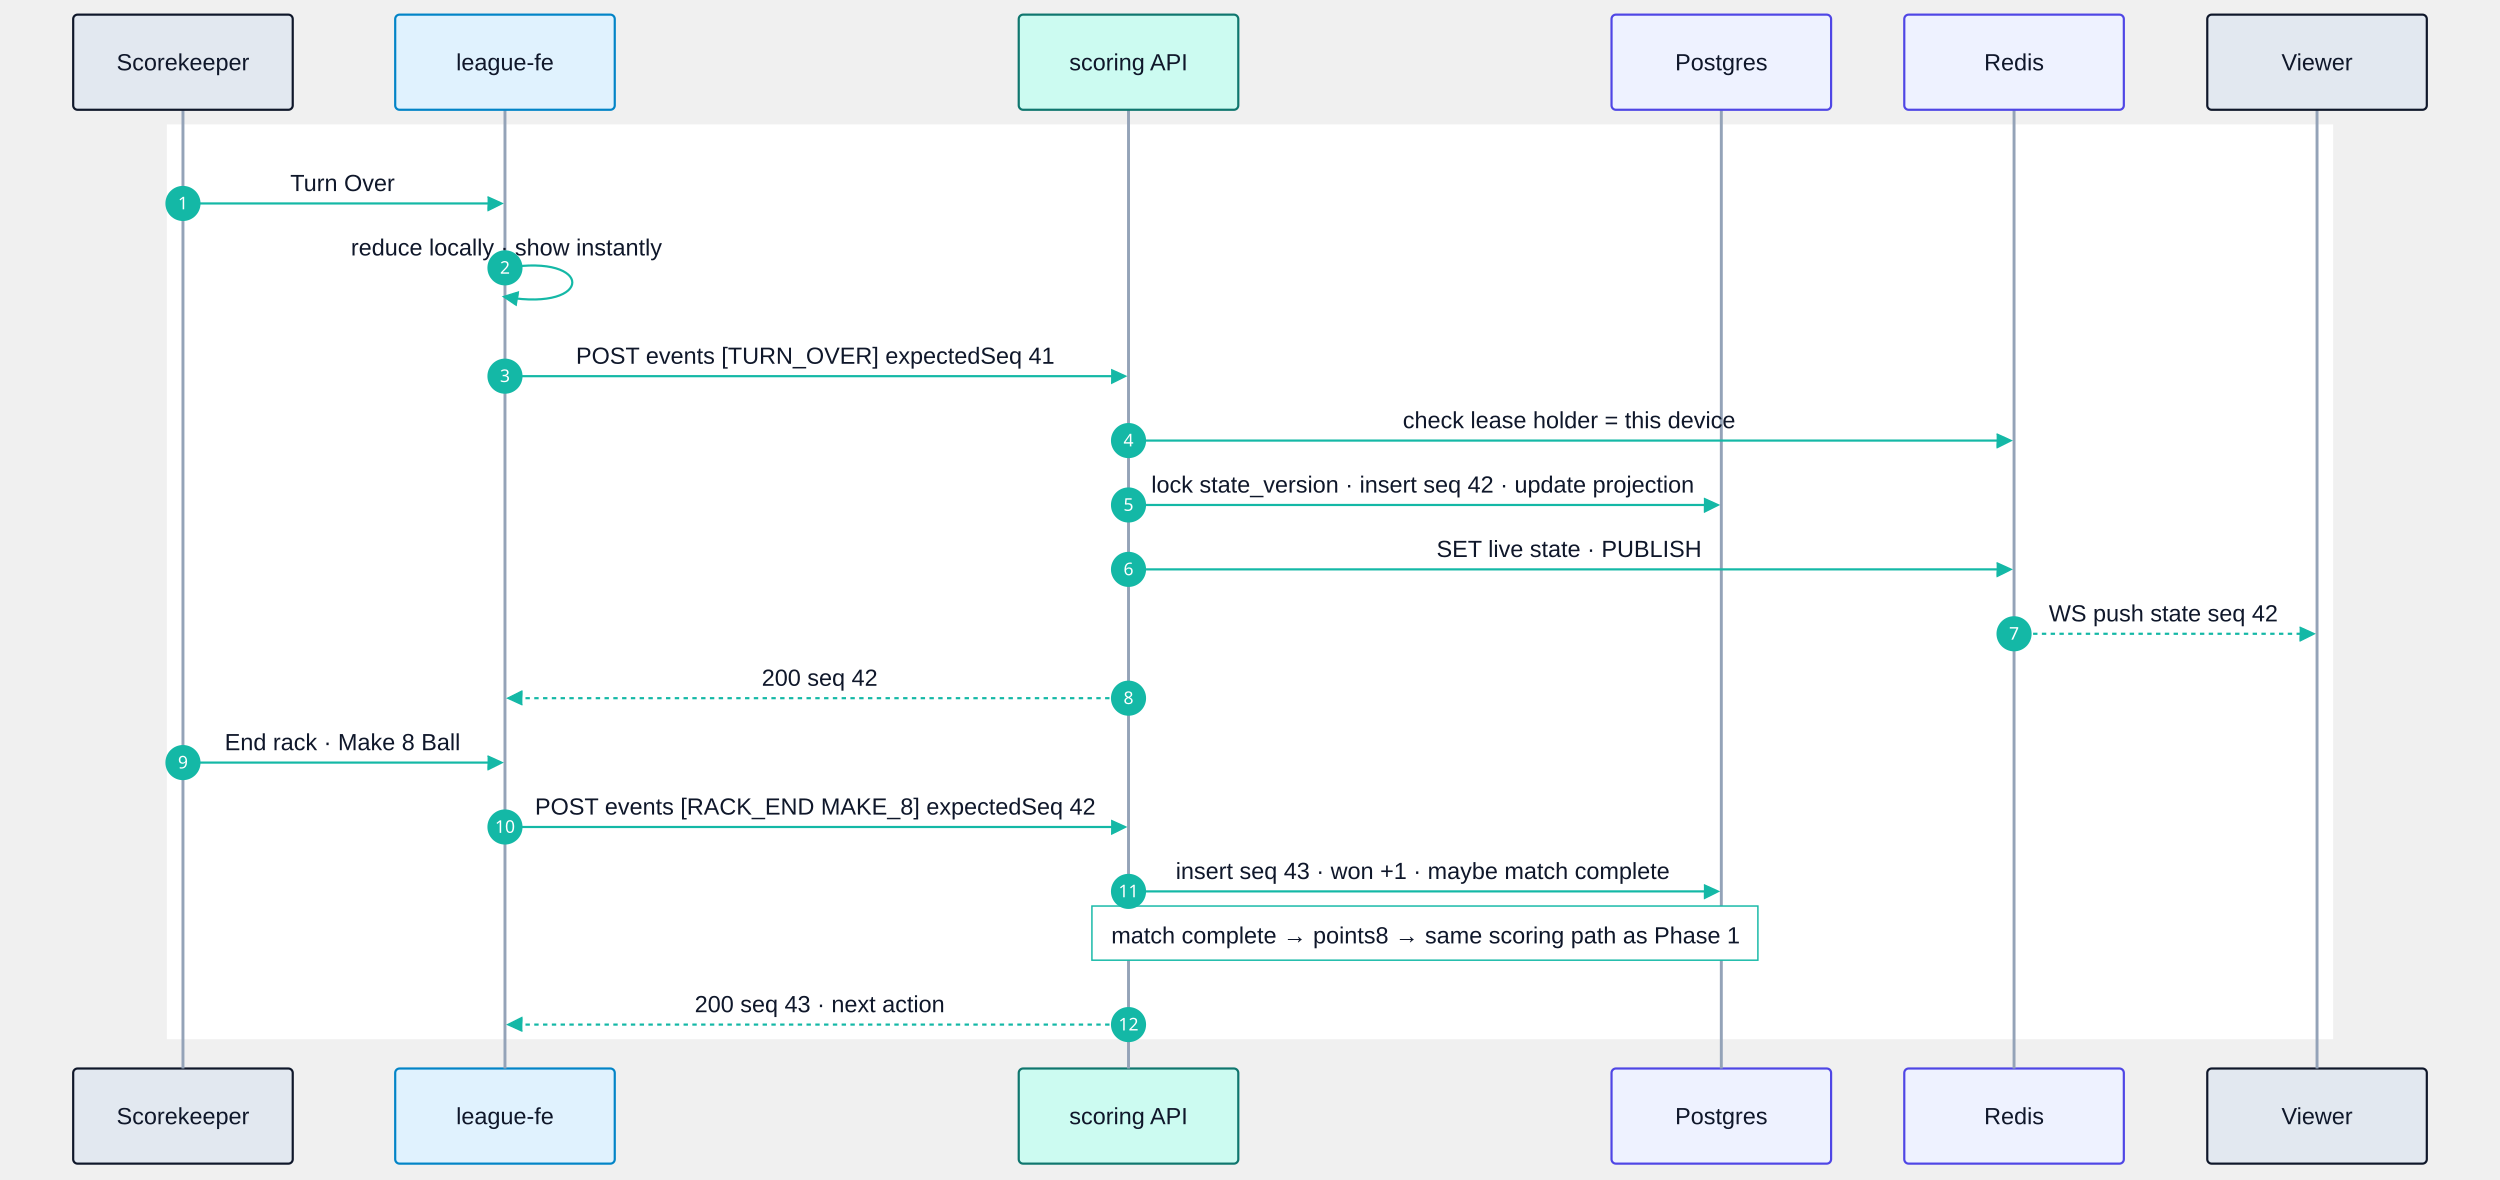
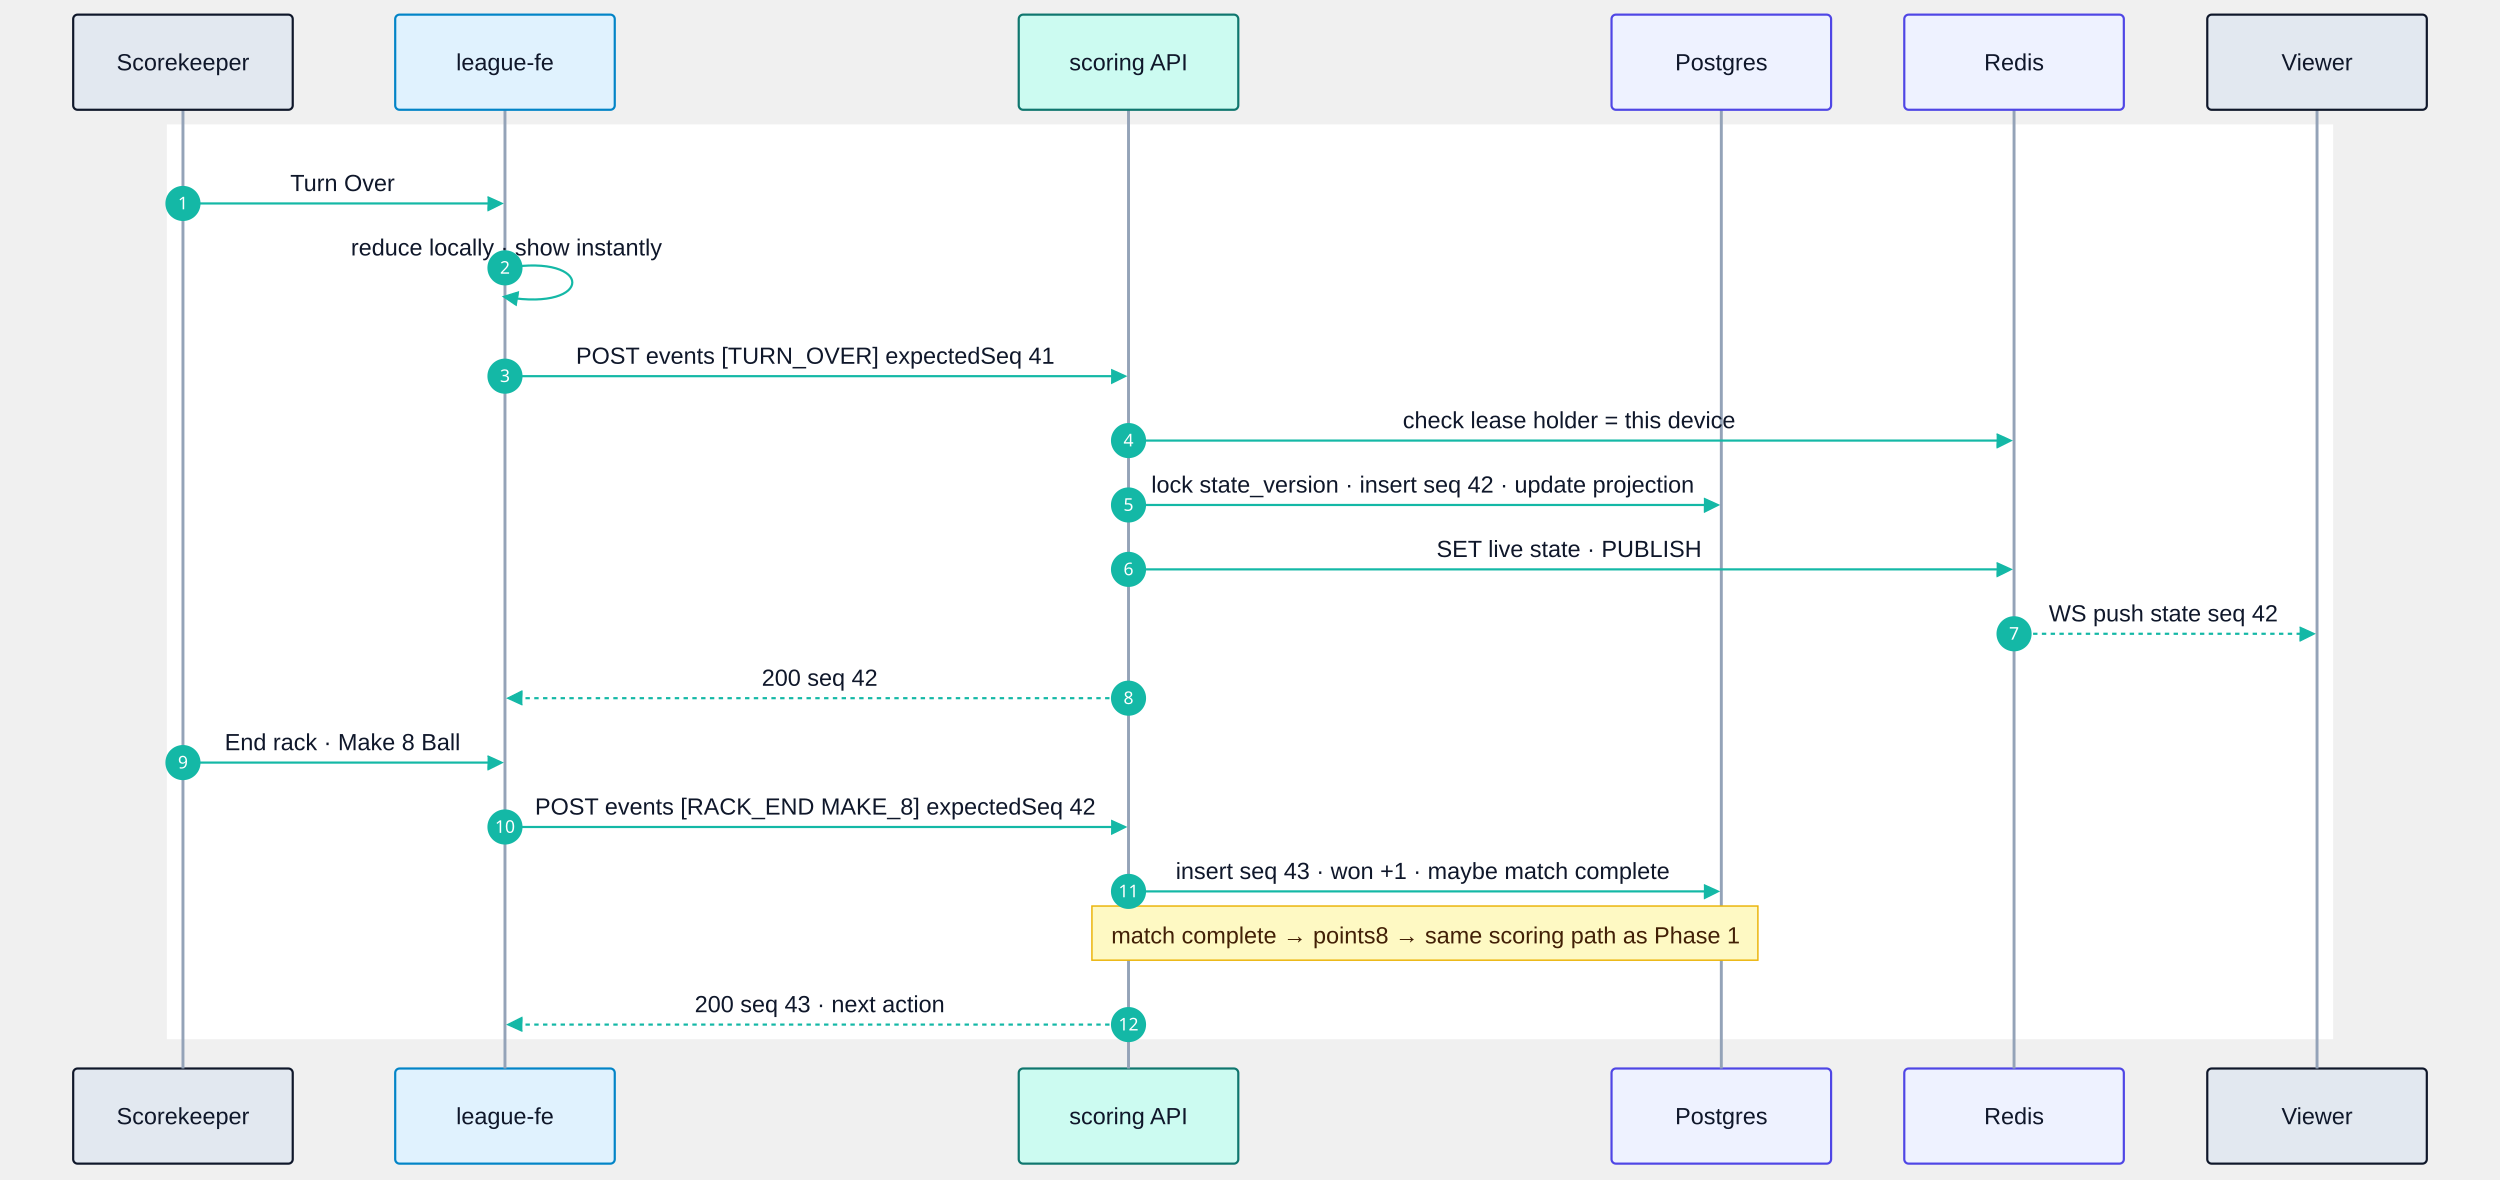
- <svg xmlns="http://www.w3.org/2000/svg" id="d-7c9c3a31" width="100%" style="max-width: 1708px; background-color: rgb(248, 250, 252);" viewBox="-50 -10 1708 806" role="graphics-document document" aria-roledescription="sequence">
-   <style>#d-7c9c3a31 rect.actor[name='S']{fill:#E2E8F0 !important;stroke:#0F172A !important;stroke-width:1.5px} #d-7c9c3a31 rect.actor[name='FE']{fill:#E0F2FE !important;stroke:#0284C7 !important;stroke-width:1.5px} #d-7c9c3a31 rect.actor[name='API']{fill:#CCFBF1 !important;stroke:#0F766E !important;stroke-width:1.5px} #d-7c9c3a31 rect.actor[name='DB']{fill:#EEF2FF !important;stroke:#4F46E5 !important;stroke-width:1.5px} #d-7c9c3a31 rect.actor[name='R']{fill:#EEF2FF !important;stroke:#4F46E5 !important;stroke-width:1.5px} #d-7c9c3a31 rect.actor[name='V']{fill:#E2E8F0 !important;stroke:#0F172A !important;stroke-width:1.5px}</style>
+ <svg xmlns="http://www.w3.org/2000/svg" id="d-452b605e" width="100%" style="max-width: 1708px; background-color: rgb(248, 250, 252);" viewBox="-50 -10 1708 806" role="graphics-document document" aria-roledescription="sequence">
+   <style>#d-452b605e rect.actor[name='S']{fill:#E2E8F0 !important;stroke:#0F172A !important;stroke-width:1.5px} #d-452b605e rect.actor[name='FE']{fill:#E0F2FE !important;stroke:#0284C7 !important;stroke-width:1.5px} #d-452b605e rect.actor[name='API']{fill:#CCFBF1 !important;stroke:#0F766E !important;stroke-width:1.5px} #d-452b605e rect.actor[name='DB']{fill:#EEF2FF !important;stroke:#4F46E5 !important;stroke-width:1.5px} #d-452b605e rect.actor[name='R']{fill:#EEF2FF !important;stroke:#4F46E5 !important;stroke-width:1.5px} #d-452b605e rect.actor[name='V']{fill:#E2E8F0 !important;stroke:#0F172A !important;stroke-width:1.5px}</style>
  <rect x="64" y="75" fill="rgb(255,255,255)" width="1480" height="625" class="rect" />
  <g>
    <rect x="1458" y="720" fill="#eaeaea" stroke="#666" width="150" height="65" name="V" rx="3" ry="3" class="actor actor-bottom" />
    <text x="1533" y="752.5" dominant-baseline="central" alignment-baseline="central" class="actor actor-box" style="text-anchor: middle; font-size: 16px; font-weight: 400;">
      <tspan x="1533" dy="0">Viewer</tspan>
    </text>
  </g>
  <g>
    <rect x="1251" y="720" fill="#eaeaea" stroke="#666" width="150" height="65" name="R" rx="3" ry="3" class="actor actor-bottom" />
    <text x="1326" y="752.5" dominant-baseline="central" alignment-baseline="central" class="actor actor-box" style="text-anchor: middle; font-size: 16px; font-weight: 400;">
      <tspan x="1326" dy="0">Redis</tspan>
    </text>
  </g>
  <g>
    <rect x="1051" y="720" fill="#eaeaea" stroke="#666" width="150" height="65" name="DB" rx="3" ry="3" class="actor actor-bottom" />
    <text x="1126" y="752.5" dominant-baseline="central" alignment-baseline="central" class="actor actor-box" style="text-anchor: middle; font-size: 16px; font-weight: 400;">
      <tspan x="1126" dy="0">Postgres</tspan>
    </text>
  </g>
  <g>
    <rect x="646" y="720" fill="#eaeaea" stroke="#666" width="150" height="65" name="API" rx="3" ry="3" class="actor actor-bottom" />
    <text x="721" y="752.5" dominant-baseline="central" alignment-baseline="central" class="actor actor-box" style="text-anchor: middle; font-size: 16px; font-weight: 400;">
      <tspan x="721" dy="0">scoring API</tspan>
    </text>
  </g>
  <g>
    <rect x="220" y="720" fill="#eaeaea" stroke="#666" width="150" height="65" name="FE" rx="3" ry="3" class="actor actor-bottom" />
    <text x="295" y="752.5" dominant-baseline="central" alignment-baseline="central" class="actor actor-box" style="text-anchor: middle; font-size: 16px; font-weight: 400;">
      <tspan x="295" dy="0">league-fe</tspan>
    </text>
  </g>
  <g>
    <rect x="0" y="720" fill="#eaeaea" stroke="#666" width="150" height="65" name="S" rx="3" ry="3" class="actor actor-bottom" />
    <text x="75" y="752.5" dominant-baseline="central" alignment-baseline="central" class="actor actor-box" style="text-anchor: middle; font-size: 16px; font-weight: 400;">
      <tspan x="75" dy="0">Scorekeeper</tspan>
    </text>
  </g>
  <g>
    <line id="actor5" x1="1533" y1="65" x2="1533" y2="720" class="actor-line 200" stroke-width="0.5px" stroke="#999" name="V" data-et="life-line" data-id="V" />
    <g id="root-5" data-et="participant" data-type="participant" data-id="V">
      <rect x="1458" y="0" fill="#eaeaea" stroke="#666" width="150" height="65" name="V" rx="3" ry="3" class="actor actor-top" />
      <text x="1533" y="32.5" dominant-baseline="central" alignment-baseline="central" class="actor actor-box" style="text-anchor: middle; font-size: 16px; font-weight: 400;">
        <tspan x="1533" dy="0">Viewer</tspan>
      </text>
    </g>
  </g>
  <g>
    <line id="actor4" x1="1326" y1="65" x2="1326" y2="720" class="actor-line 200" stroke-width="0.5px" stroke="#999" name="R" data-et="life-line" data-id="R" />
    <g id="root-4" data-et="participant" data-type="participant" data-id="R">
      <rect x="1251" y="0" fill="#eaeaea" stroke="#666" width="150" height="65" name="R" rx="3" ry="3" class="actor actor-top" />
      <text x="1326" y="32.5" dominant-baseline="central" alignment-baseline="central" class="actor actor-box" style="text-anchor: middle; font-size: 16px; font-weight: 400;">
        <tspan x="1326" dy="0">Redis</tspan>
      </text>
    </g>
  </g>
  <g>
    <line id="actor3" x1="1126" y1="65" x2="1126" y2="720" class="actor-line 200" stroke-width="0.5px" stroke="#999" name="DB" data-et="life-line" data-id="DB" />
    <g id="root-3" data-et="participant" data-type="participant" data-id="DB">
      <rect x="1051" y="0" fill="#eaeaea" stroke="#666" width="150" height="65" name="DB" rx="3" ry="3" class="actor actor-top" />
      <text x="1126" y="32.5" dominant-baseline="central" alignment-baseline="central" class="actor actor-box" style="text-anchor: middle; font-size: 16px; font-weight: 400;">
        <tspan x="1126" dy="0">Postgres</tspan>
      </text>
    </g>
  </g>
  <g>
    <line id="actor2" x1="721" y1="65" x2="721" y2="720" class="actor-line 200" stroke-width="0.5px" stroke="#999" name="API" data-et="life-line" data-id="API" />
    <g id="root-2" data-et="participant" data-type="participant" data-id="API">
      <rect x="646" y="0" fill="#eaeaea" stroke="#666" width="150" height="65" name="API" rx="3" ry="3" class="actor actor-top" />
      <text x="721" y="32.5" dominant-baseline="central" alignment-baseline="central" class="actor actor-box" style="text-anchor: middle; font-size: 16px; font-weight: 400;">
        <tspan x="721" dy="0">scoring API</tspan>
      </text>
    </g>
  </g>
  <g>
    <line id="actor1" x1="295" y1="65" x2="295" y2="720" class="actor-line 200" stroke-width="0.5px" stroke="#999" name="FE" data-et="life-line" data-id="FE" />
    <g id="root-1" data-et="participant" data-type="participant" data-id="FE">
      <rect x="220" y="0" fill="#eaeaea" stroke="#666" width="150" height="65" name="FE" rx="3" ry="3" class="actor actor-top" />
      <text x="295" y="32.5" dominant-baseline="central" alignment-baseline="central" class="actor actor-box" style="text-anchor: middle; font-size: 16px; font-weight: 400;">
        <tspan x="295" dy="0">league-fe</tspan>
      </text>
    </g>
  </g>
  <g>
    <line id="actor0" x1="75" y1="65" x2="75" y2="720" class="actor-line 200" stroke-width="0.5px" stroke="#999" name="S" data-et="life-line" data-id="S" />
    <g id="root-0" data-et="participant" data-type="participant" data-id="S">
      <rect x="0" y="0" fill="#eaeaea" stroke="#666" width="150" height="65" name="S" rx="3" ry="3" class="actor actor-top" />
      <text x="75" y="32.5" dominant-baseline="central" alignment-baseline="central" class="actor actor-box" style="text-anchor: middle; font-size: 16px; font-weight: 400;">
        <tspan x="75" dy="0">Scorekeeper</tspan>
      </text>
    </g>
  </g>
-   <style>#d-7c9c3a31{font-family:Arial;font-size:14px;fill:#0F172A;}@keyframes edge-animation-frame{from{stroke-dashoffset:0;}}@keyframes dash{to{stroke-dashoffset:0;}}#d-7c9c3a31 .edge-animation-slow{stroke-dasharray:9,5!important;stroke-dashoffset:900;animation:dash 50s linear infinite;stroke-linecap:round;}#d-7c9c3a31 .edge-animation-fast{stroke-dasharray:9,5!important;stroke-dashoffset:900;animation:dash 20s linear infinite;stroke-linecap:round;}#d-7c9c3a31 .error-icon{fill:#F1F5F9;}#d-7c9c3a31 .error-text{fill:#0e0a06;stroke:#0e0a06;}#d-7c9c3a31 .edge-thickness-normal{stroke-width:1px;}#d-7c9c3a31 .edge-thickness-thick{stroke-width:3.5px;}#d-7c9c3a31 .edge-pattern-solid{stroke-dasharray:0;}#d-7c9c3a31 .edge-thickness-invisible{stroke-width:0;fill:none;}#d-7c9c3a31 .edge-pattern-dashed{stroke-dasharray:3;}#d-7c9c3a31 .edge-pattern-dotted{stroke-dasharray:2;}#d-7c9c3a31 .marker{fill:#14B8A6;stroke:#14B8A6;}#d-7c9c3a31 .marker.cross{stroke:#14B8A6;}#d-7c9c3a31 svg{font-family:Arial;font-size:14px;}#d-7c9c3a31 p{margin:0;}#d-7c9c3a31 .actor{stroke:#475569;fill:#F1F5F9;stroke-width:1;}#d-7c9c3a31 rect.actor.outer-path[data-look="neo"]{filter:drop-shadow( 1px 2px 2px rgba(185,185,185,1));}#d-7c9c3a31 rect.note[data-look="neo"]{stroke:#14B8A6;fill:#FFFFFF;filter:drop-shadow( 1px 2px 2px rgba(185,185,185,1));}#d-7c9c3a31 text.actor&gt;tspan{fill:#0F172A;stroke:none;}#d-7c9c3a31 .actor-line{stroke:#94A3B8;}#d-7c9c3a31 .innerArc{stroke-width:1.5;stroke-dasharray:none;}#d-7c9c3a31 .messageLine0{stroke-width:1.5;stroke-dasharray:none;stroke:#14B8A6;}#d-7c9c3a31 .messageLine1{stroke-width:1.5;stroke-dasharray:2,2;stroke:#14B8A6;}#d-7c9c3a31 [id$="-arrowhead"] path{fill:#14B8A6;stroke:#14B8A6;}#d-7c9c3a31 .sequenceNumber{fill:#FFFFFF;}#d-7c9c3a31 [id$="-sequencenumber"]{fill:#14B8A6;}#d-7c9c3a31 [id$="-crosshead"] path{fill:#14B8A6;stroke:#14B8A6;}#d-7c9c3a31 .messageText{fill:#0F172A;stroke:none;}#d-7c9c3a31 .labelBox{stroke:#0F766E;fill:#0F766E;filter:none;}#d-7c9c3a31 .labelText,#d-7c9c3a31 .labelText&gt;tspan{fill:#FFFFFF;stroke:none;}#d-7c9c3a31 .loopText,#d-7c9c3a31 .loopText&gt;tspan{fill:#0F172A;stroke:none;}#d-7c9c3a31 .sectionTitle,#d-7c9c3a31 .sectionTitle&gt;tspan{fill:#0F172A;stroke:none;}#d-7c9c3a31 .loopLine{stroke-width:2px;stroke-dasharray:2,2;stroke:#0F766E;fill:#0F766E;}#d-7c9c3a31 .note{stroke:#14B8A6;fill:#FFFFFF;}#d-7c9c3a31 .noteText,#d-7c9c3a31 .noteText&gt;tspan{fill:#0F172A;stroke:none;font-weight:normal;}#d-7c9c3a31 .activation0{fill:#CCFBF1;stroke:#0F766E;}#d-7c9c3a31 .activation1{fill:#CCFBF1;stroke:#0F766E;}#d-7c9c3a31 .activation2{fill:#CCFBF1;stroke:#0F766E;}#d-7c9c3a31 .actorPopupMenu{position:absolute;}#d-7c9c3a31 .actorPopupMenuPanel{position:absolute;fill:#F1F5F9;box-shadow:0px 8px 16px 0px rgba(0,0,0,0.2);filter:drop-shadow(3px 5px 2px rgb(0 0 0 / 0.4));}#d-7c9c3a31 .actor-man circle,#d-7c9c3a31 line{fill:#F1F5F9;stroke-width:2px;}#d-7c9c3a31 g rect.rect{filter:drop-shadow( 1px 2px 2px rgba(185,185,185,1));stroke:#475569;}#d-7c9c3a31 .node .neo-node{stroke:#475569;}#d-7c9c3a31 [data-look="neo"].node rect,#d-7c9c3a31 [data-look="neo"].cluster rect,#d-7c9c3a31 [data-look="neo"].node polygon{stroke:url(#d-7c9c3a31-gradient);filter:drop-shadow( 1px 2px 2px rgba(185,185,185,1));}#d-7c9c3a31 [data-look="neo"].swimlane.cluster rect{filter:none;}#d-7c9c3a31 [data-look="neo"].node path{stroke:url(#d-7c9c3a31-gradient);stroke-width:1px;}#d-7c9c3a31 [data-look="neo"].node .outer-path{filter:drop-shadow( 1px 2px 2px rgba(185,185,185,1));}#d-7c9c3a31 [data-look="neo"].node .neo-line path{stroke:#475569;filter:none;}#d-7c9c3a31 [data-look="neo"].node circle{stroke:url(#d-7c9c3a31-gradient);filter:drop-shadow( 1px 2px 2px rgba(185,185,185,1));}#d-7c9c3a31 [data-look="neo"].node circle .state-start{fill:#000000;}#d-7c9c3a31 [data-look="neo"].icon-shape .icon{fill:url(#d-7c9c3a31-gradient);filter:drop-shadow( 1px 2px 2px rgba(185,185,185,1));}#d-7c9c3a31 [data-look="neo"].icon-shape .icon-neo path{stroke:url(#d-7c9c3a31-gradient);filter:drop-shadow( 1px 2px 2px rgba(185,185,185,1));}#d-7c9c3a31 :root{--mermaid-font-family:"trebuchet ms",verdana,arial,sans-serif;}</style>
+   <style>#d-452b605e{font-family:Arial;font-size:14px;fill:#0F172A;}@keyframes edge-animation-frame{from{stroke-dashoffset:0;}}@keyframes dash{to{stroke-dashoffset:0;}}#d-452b605e .edge-animation-slow{stroke-dasharray:9,5!important;stroke-dashoffset:900;animation:dash 50s linear infinite;stroke-linecap:round;}#d-452b605e .edge-animation-fast{stroke-dasharray:9,5!important;stroke-dashoffset:900;animation:dash 20s linear infinite;stroke-linecap:round;}#d-452b605e .error-icon{fill:#F1F5F9;}#d-452b605e .error-text{fill:#0e0a06;stroke:#0e0a06;}#d-452b605e .edge-thickness-normal{stroke-width:1px;}#d-452b605e .edge-thickness-thick{stroke-width:3.5px;}#d-452b605e .edge-pattern-solid{stroke-dasharray:0;}#d-452b605e .edge-thickness-invisible{stroke-width:0;fill:none;}#d-452b605e .edge-pattern-dashed{stroke-dasharray:3;}#d-452b605e .edge-pattern-dotted{stroke-dasharray:2;}#d-452b605e .marker{fill:#14B8A6;stroke:#14B8A6;}#d-452b605e .marker.cross{stroke:#14B8A6;}#d-452b605e svg{font-family:Arial;font-size:14px;}#d-452b605e p{margin:0;}#d-452b605e .actor{stroke:#475569;fill:#F1F5F9;stroke-width:1;}#d-452b605e rect.actor.outer-path[data-look="neo"]{filter:drop-shadow( 1px 2px 2px rgba(185,185,185,1));}#d-452b605e rect.note[data-look="neo"]{stroke:#EAB308;fill:#FEF9C3;filter:drop-shadow( 1px 2px 2px rgba(185,185,185,1));}#d-452b605e text.actor&gt;tspan{fill:#0F172A;stroke:none;}#d-452b605e .actor-line{stroke:#94A3B8;}#d-452b605e .innerArc{stroke-width:1.5;stroke-dasharray:none;}#d-452b605e .messageLine0{stroke-width:1.5;stroke-dasharray:none;stroke:#14B8A6;}#d-452b605e .messageLine1{stroke-width:1.5;stroke-dasharray:2,2;stroke:#14B8A6;}#d-452b605e [id$="-arrowhead"] path{fill:#14B8A6;stroke:#14B8A6;}#d-452b605e .sequenceNumber{fill:#FFFFFF;}#d-452b605e [id$="-sequencenumber"]{fill:#14B8A6;}#d-452b605e [id$="-crosshead"] path{fill:#14B8A6;stroke:#14B8A6;}#d-452b605e .messageText{fill:#0F172A;stroke:none;}#d-452b605e .labelBox{stroke:#0F766E;fill:#0F766E;filter:none;}#d-452b605e .labelText,#d-452b605e .labelText&gt;tspan{fill:#FFFFFF;stroke:none;}#d-452b605e .loopText,#d-452b605e .loopText&gt;tspan{fill:#0F172A;stroke:none;}#d-452b605e .sectionTitle,#d-452b605e .sectionTitle&gt;tspan{fill:#0F172A;stroke:none;}#d-452b605e .loopLine{stroke-width:2px;stroke-dasharray:2,2;stroke:#0F766E;fill:#0F766E;}#d-452b605e .note{stroke:#EAB308;fill:#FEF9C3;}#d-452b605e .noteText,#d-452b605e .noteText&gt;tspan{fill:#422006;stroke:none;font-weight:normal;}#d-452b605e .activation0{fill:#CCFBF1;stroke:#0F766E;}#d-452b605e .activation1{fill:#CCFBF1;stroke:#0F766E;}#d-452b605e .activation2{fill:#CCFBF1;stroke:#0F766E;}#d-452b605e .actorPopupMenu{position:absolute;}#d-452b605e .actorPopupMenuPanel{position:absolute;fill:#F1F5F9;box-shadow:0px 8px 16px 0px rgba(0,0,0,0.2);filter:drop-shadow(3px 5px 2px rgb(0 0 0 / 0.4));}#d-452b605e .actor-man circle,#d-452b605e line{fill:#F1F5F9;stroke-width:2px;}#d-452b605e g rect.rect{filter:drop-shadow( 1px 2px 2px rgba(185,185,185,1));stroke:#475569;}#d-452b605e .node .neo-node{stroke:#475569;}#d-452b605e [data-look="neo"].node rect,#d-452b605e [data-look="neo"].cluster rect,#d-452b605e [data-look="neo"].node polygon{stroke:url(#d-452b605e-gradient);filter:drop-shadow( 1px 2px 2px rgba(185,185,185,1));}#d-452b605e [data-look="neo"].swimlane.cluster rect{filter:none;}#d-452b605e [data-look="neo"].node path{stroke:url(#d-452b605e-gradient);stroke-width:1px;}#d-452b605e [data-look="neo"].node .outer-path{filter:drop-shadow( 1px 2px 2px rgba(185,185,185,1));}#d-452b605e [data-look="neo"].node .neo-line path{stroke:#475569;filter:none;}#d-452b605e [data-look="neo"].node circle{stroke:url(#d-452b605e-gradient);filter:drop-shadow( 1px 2px 2px rgba(185,185,185,1));}#d-452b605e [data-look="neo"].node circle .state-start{fill:#000000;}#d-452b605e [data-look="neo"].icon-shape .icon{fill:url(#d-452b605e-gradient);filter:drop-shadow( 1px 2px 2px rgba(185,185,185,1));}#d-452b605e [data-look="neo"].icon-shape .icon-neo path{stroke:url(#d-452b605e-gradient);filter:drop-shadow( 1px 2px 2px rgba(185,185,185,1));}#d-452b605e :root{--mermaid-font-family:"trebuchet ms",verdana,arial,sans-serif;}</style>
  <g />
  <defs>
-     <symbol id="d-7c9c3a31-computer" width="24" height="24">
+     <symbol id="d-452b605e-computer" width="24" height="24">
      <path transform="scale(.5)" d="M2 2v13h20v-13h-20zm18 11h-16v-9h16v9zm-10.228 6l.466-1h3.524l.467 1h-4.457zm14.228 3h-24l2-6h2.104l-1.33 4h18.45l-1.297-4h2.073l2 6zm-5-10h-14v-7h14v7z" />
    </symbol>
  </defs>
  <defs>
-     <symbol id="d-7c9c3a31-database" fill-rule="evenodd" clip-rule="evenodd">
+     <symbol id="d-452b605e-database" fill-rule="evenodd" clip-rule="evenodd">
      <path transform="scale(.5)" d="M12.258.001l.256.004.255.005.253.008.251.01.249.012.247.015.246.016.242.019.241.02.239.023.236.024.233.027.231.028.229.031.225.032.223.034.22.036.217.038.214.04.211.041.208.043.205.045.201.046.198.048.194.05.191.051.187.053.183.054.18.056.175.057.172.059.168.06.163.061.16.063.155.064.15.066.074.033.073.033.071.034.07.034.069.035.068.035.067.035.066.035.064.036.064.036.062.036.06.036.06.037.058.037.058.037.055.038.055.038.053.038.052.038.051.039.05.039.048.039.047.039.045.04.044.04.043.04.041.04.04.041.039.041.037.041.036.041.034.041.033.042.032.042.03.042.029.042.027.042.026.043.024.043.023.043.021.043.02.043.018.044.017.043.015.044.013.044.012.044.011.045.009.044.007.045.006.045.004.045.002.045.001.045v17l-.001.045-.002.045-.004.045-.006.045-.007.045-.009.044-.011.045-.012.044-.013.044-.015.044-.017.043-.018.044-.02.043-.021.043-.023.043-.024.043-.026.043-.027.042-.029.042-.03.042-.032.042-.033.042-.034.041-.036.041-.037.041-.039.041-.04.041-.041.04-.043.04-.044.04-.045.04-.047.039-.048.039-.05.039-.051.039-.052.038-.053.038-.055.038-.055.038-.058.037-.058.037-.06.037-.06.036-.062.036-.064.036-.064.036-.066.035-.067.035-.068.035-.069.035-.07.034-.071.034-.073.033-.074.033-.15.066-.155.064-.16.063-.163.061-.168.06-.172.059-.175.057-.18.056-.183.054-.187.053-.191.051-.194.05-.198.048-.201.046-.205.045-.208.043-.211.041-.214.04-.217.038-.22.036-.223.034-.225.032-.229.031-.231.028-.233.027-.236.024-.239.023-.241.02-.242.019-.246.016-.247.015-.249.012-.251.01-.253.008-.255.005-.256.004-.258.001-.258-.001-.256-.004-.255-.005-.253-.008-.251-.01-.249-.012-.247-.015-.245-.016-.243-.019-.241-.02-.238-.023-.236-.024-.234-.027-.231-.028-.228-.031-.226-.032-.223-.034-.22-.036-.217-.038-.214-.04-.211-.041-.208-.043-.204-.045-.201-.046-.198-.048-.195-.05-.19-.051-.187-.053-.184-.054-.179-.056-.176-.057-.172-.059-.167-.06-.164-.061-.159-.063-.155-.064-.151-.066-.074-.033-.072-.033-.072-.034-.07-.034-.069-.035-.068-.035-.067-.035-.066-.035-.064-.036-.063-.036-.062-.036-.061-.036-.06-.037-.058-.037-.057-.037-.056-.038-.055-.038-.053-.038-.052-.038-.051-.039-.049-.039-.049-.039-.046-.039-.046-.04-.044-.04-.043-.04-.041-.04-.04-.041-.039-.041-.037-.041-.036-.041-.034-.041-.033-.042-.032-.042-.03-.042-.029-.042-.027-.042-.026-.043-.024-.043-.023-.043-.021-.043-.02-.043-.018-.044-.017-.043-.015-.044-.013-.044-.012-.044-.011-.045-.009-.044-.007-.045-.006-.045-.004-.045-.002-.045-.001-.045v-17l.001-.045.002-.045.004-.045.006-.045.007-.045.009-.044.011-.045.012-.044.013-.044.015-.044.017-.043.018-.044.02-.043.021-.043.023-.043.024-.043.026-.043.027-.042.029-.042.03-.042.032-.042.033-.042.034-.041.036-.041.037-.041.039-.041.04-.041.041-.04.043-.04.044-.04.046-.04.046-.039.049-.039.049-.039.051-.039.052-.038.053-.038.055-.038.056-.038.057-.037.058-.037.06-.037.061-.036.062-.036.063-.036.064-.036.066-.035.067-.035.068-.035.069-.035.07-.034.072-.034.072-.033.074-.033.151-.066.155-.064.159-.063.164-.061.167-.06.172-.059.176-.057.179-.056.184-.054.187-.053.19-.051.195-.05.198-.048.201-.046.204-.045.208-.043.211-.041.214-.04.217-.038.22-.036.223-.034.226-.032.228-.031.231-.028.234-.027.236-.024.238-.023.241-.02.243-.019.245-.016.247-.015.249-.012.251-.01.253-.008.255-.005.256-.004.258-.001.258.001zm-9.258 20.499v.01l.001.021.003.021.004.022.005.021.006.022.007.022.009.023.01.022.011.023.012.023.013.023.015.023.016.024.017.023.018.024.019.024.021.024.022.025.023.024.024.025.052.049.056.05.061.051.066.051.07.051.075.051.079.052.084.052.088.052.092.052.097.052.102.051.105.052.11.052.114.051.119.051.123.051.127.05.131.05.135.05.139.048.144.049.147.047.152.047.155.047.16.045.163.045.167.043.171.043.176.041.178.041.183.039.187.039.19.037.194.035.197.035.202.033.204.031.209.03.212.029.216.027.219.025.222.024.226.021.23.02.233.018.236.016.24.015.243.012.246.01.249.008.253.005.256.004.259.001.26-.001.257-.004.254-.005.25-.008.247-.011.244-.012.241-.014.237-.016.233-.018.231-.021.226-.021.224-.024.22-.026.216-.027.212-.028.21-.031.205-.031.202-.034.198-.034.194-.036.191-.037.187-.039.183-.04.179-.04.175-.042.172-.043.168-.044.163-.045.16-.046.155-.046.152-.047.148-.048.143-.049.139-.049.136-.05.131-.05.126-.05.123-.051.118-.052.114-.051.11-.052.106-.052.101-.052.096-.052.092-.052.088-.053.083-.051.079-.052.074-.052.07-.051.065-.051.06-.051.056-.05.051-.05.023-.024.023-.025.021-.024.02-.024.019-.024.018-.024.017-.024.015-.023.014-.024.013-.023.012-.023.01-.023.01-.022.008-.022.006-.022.006-.022.004-.022.004-.021.001-.021.001-.021v-4.127l-.077.055-.08.053-.083.054-.085.053-.087.052-.09.052-.093.051-.095.05-.097.05-.1.049-.102.049-.105.048-.106.047-.109.047-.111.046-.114.045-.115.045-.118.044-.12.043-.122.042-.124.042-.126.041-.128.04-.13.04-.132.038-.134.038-.135.037-.138.037-.139.035-.142.035-.143.034-.144.033-.147.032-.148.031-.15.03-.151.03-.153.029-.154.027-.156.027-.158.026-.159.025-.161.024-.162.023-.163.022-.165.021-.166.02-.167.019-.169.018-.169.017-.171.016-.173.015-.173.014-.175.013-.175.012-.177.011-.178.01-.179.008-.179.008-.181.006-.182.005-.182.004-.184.003-.184.002h-.37l-.184-.002-.184-.003-.182-.004-.182-.005-.181-.006-.179-.008-.179-.008-.178-.01-.176-.011-.176-.012-.175-.013-.173-.014-.172-.015-.171-.016-.17-.017-.169-.018-.167-.019-.166-.02-.165-.021-.163-.022-.162-.023-.161-.024-.159-.025-.157-.026-.156-.027-.155-.027-.153-.029-.151-.03-.15-.03-.148-.031-.146-.032-.145-.033-.143-.034-.141-.035-.14-.035-.137-.037-.136-.037-.134-.038-.132-.038-.13-.04-.128-.04-.126-.041-.124-.042-.122-.042-.12-.044-.117-.043-.116-.045-.113-.045-.112-.046-.109-.047-.106-.047-.105-.048-.102-.049-.1-.049-.097-.05-.095-.05-.093-.052-.09-.051-.087-.052-.085-.053-.083-.054-.08-.054-.077-.054v4.127zm0-5.654v.011l.001.021.003.021.004.021.005.022.006.022.007.022.009.022.01.022.011.023.012.023.013.023.015.024.016.023.017.024.018.024.019.024.021.024.022.024.023.025.024.024.052.05.056.05.061.05.066.051.07.051.075.052.079.051.084.052.088.052.092.052.097.052.102.052.105.052.11.051.114.051.119.052.123.05.127.051.131.05.135.049.139.049.144.048.147.048.152.047.155.046.16.045.163.045.167.044.171.042.176.042.178.04.183.04.187.038.19.037.194.036.197.034.202.033.204.032.209.03.212.028.216.027.219.025.222.024.226.022.23.02.233.018.236.016.24.014.243.012.246.01.249.008.253.006.256.003.259.001.26-.001.257-.003.254-.006.25-.008.247-.01.244-.012.241-.015.237-.016.233-.018.231-.02.226-.022.224-.024.22-.025.216-.027.212-.029.21-.03.205-.032.202-.033.198-.035.194-.036.191-.037.187-.039.183-.039.179-.041.175-.042.172-.043.168-.044.163-.045.16-.045.155-.047.152-.047.148-.048.143-.048.139-.05.136-.049.131-.05.126-.051.123-.051.118-.051.114-.052.11-.052.106-.052.101-.052.096-.052.092-.052.088-.052.083-.052.079-.052.074-.051.07-.052.065-.051.06-.05.056-.051.051-.049.023-.025.023-.024.021-.025.02-.024.019-.024.018-.024.017-.024.015-.023.014-.023.013-.024.012-.022.01-.023.01-.023.008-.022.006-.022.006-.022.004-.021.004-.022.001-.021.001-.021v-4.139l-.077.054-.08.054-.083.054-.085.052-.087.053-.09.051-.093.051-.095.051-.097.05-.1.049-.102.049-.105.048-.106.047-.109.047-.111.046-.114.045-.115.044-.118.044-.12.044-.122.042-.124.042-.126.041-.128.04-.13.039-.132.039-.134.038-.135.037-.138.036-.139.036-.142.035-.143.033-.144.033-.147.033-.148.031-.15.03-.151.03-.153.028-.154.028-.156.027-.158.026-.159.025-.161.024-.162.023-.163.022-.165.021-.166.02-.167.019-.169.018-.169.017-.171.016-.173.015-.173.014-.175.013-.175.012-.177.011-.178.009-.179.009-.179.007-.181.007-.182.005-.182.004-.184.003-.184.002h-.37l-.184-.002-.184-.003-.182-.004-.182-.005-.181-.007-.179-.007-.179-.009-.178-.009-.176-.011-.176-.012-.175-.013-.173-.014-.172-.015-.171-.016-.17-.017-.169-.018-.167-.019-.166-.02-.165-.021-.163-.022-.162-.023-.161-.024-.159-.025-.157-.026-.156-.027-.155-.028-.153-.028-.151-.03-.15-.03-.148-.031-.146-.033-.145-.033-.143-.033-.141-.035-.14-.036-.137-.036-.136-.037-.134-.038-.132-.039-.13-.039-.128-.04-.126-.041-.124-.042-.122-.043-.12-.043-.117-.044-.116-.044-.113-.046-.112-.046-.109-.046-.106-.047-.105-.048-.102-.049-.1-.049-.097-.05-.095-.051-.093-.051-.09-.051-.087-.053-.085-.052-.083-.054-.08-.054-.077-.054v4.139zm0-5.666v.011l.001.02.003.022.004.021.005.022.006.021.007.022.009.023.01.022.011.023.012.023.013.023.015.023.016.024.017.024.018.023.019.024.021.025.022.024.023.024.024.025.052.05.056.05.061.05.066.051.07.051.075.052.079.051.084.052.088.052.092.052.097.052.102.052.105.051.11.052.114.051.119.051.123.051.127.05.131.05.135.05.139.049.144.048.147.048.152.047.155.046.16.045.163.045.167.043.171.043.176.042.178.04.183.04.187.038.19.037.194.036.197.034.202.033.204.032.209.03.212.028.216.027.219.025.222.024.226.021.23.02.233.018.236.017.24.014.243.012.246.01.249.008.253.006.256.003.259.001.26-.001.257-.003.254-.006.25-.008.247-.01.244-.013.241-.014.237-.016.233-.018.231-.02.226-.022.224-.024.22-.025.216-.027.212-.029.21-.03.205-.032.202-.033.198-.035.194-.036.191-.037.187-.039.183-.039.179-.041.175-.042.172-.043.168-.044.163-.045.16-.045.155-.047.152-.047.148-.048.143-.049.139-.049.136-.049.131-.051.126-.05.123-.051.118-.052.114-.051.11-.052.106-.052.101-.052.096-.052.092-.052.088-.052.083-.052.079-.052.074-.052.07-.051.065-.051.06-.051.056-.05.051-.049.023-.025.023-.025.021-.024.02-.024.019-.024.018-.024.017-.024.015-.023.014-.024.013-.023.012-.023.01-.022.01-.023.008-.022.006-.022.006-.022.004-.022.004-.021.001-.021.001-.021v-4.153l-.077.054-.08.054-.083.053-.085.053-.087.053-.09.051-.093.051-.095.051-.097.05-.1.049-.102.048-.105.048-.106.048-.109.046-.111.046-.114.046-.115.044-.118.044-.12.043-.122.043-.124.042-.126.041-.128.04-.13.039-.132.039-.134.038-.135.037-.138.036-.139.036-.142.034-.143.034-.144.033-.147.032-.148.032-.15.03-.151.03-.153.028-.154.028-.156.027-.158.026-.159.024-.161.024-.162.023-.163.023-.165.021-.166.02-.167.019-.169.018-.169.017-.171.016-.173.015-.173.014-.175.013-.175.012-.177.01-.178.01-.179.009-.179.007-.181.006-.182.006-.182.004-.184.003-.184.001-.185.001-.185-.001-.184-.001-.184-.003-.182-.004-.182-.006-.181-.006-.179-.007-.179-.009-.178-.01-.176-.01-.176-.012-.175-.013-.173-.014-.172-.015-.171-.016-.17-.017-.169-.018-.167-.019-.166-.02-.165-.021-.163-.023-.162-.023-.161-.024-.159-.024-.157-.026-.156-.027-.155-.028-.153-.028-.151-.03-.15-.03-.148-.032-.146-.032-.145-.033-.143-.034-.141-.034-.14-.036-.137-.036-.136-.037-.134-.038-.132-.039-.13-.039-.128-.041-.126-.041-.124-.041-.122-.043-.12-.043-.117-.044-.116-.044-.113-.046-.112-.046-.109-.046-.106-.048-.105-.048-.102-.048-.1-.05-.097-.049-.095-.051-.093-.051-.09-.052-.087-.052-.085-.053-.083-.053-.08-.054-.077-.054v4.153zm8.74-8.179l-.257.004-.254.005-.25.008-.247.011-.244.012-.241.014-.237.016-.233.018-.231.021-.226.022-.224.023-.22.026-.216.027-.212.028-.21.031-.205.032-.202.033-.198.034-.194.036-.191.038-.187.038-.183.04-.179.041-.175.042-.172.043-.168.043-.163.045-.16.046-.155.046-.152.048-.148.048-.143.048-.139.049-.136.05-.131.05-.126.051-.123.051-.118.051-.114.052-.11.052-.106.052-.101.052-.096.052-.092.052-.088.052-.083.052-.079.052-.074.051-.07.052-.065.051-.06.05-.056.05-.051.05-.023.025-.023.024-.021.024-.02.025-.019.024-.018.024-.017.023-.015.024-.014.023-.013.023-.012.023-.01.023-.01.022-.008.022-.006.023-.006.021-.004.022-.004.021-.001.021-.001.021.001.021.001.021.004.021.004.022.006.021.006.023.008.022.01.022.01.023.012.023.013.023.014.023.015.024.017.023.018.024.019.024.02.025.021.024.023.024.023.025.051.05.056.05.06.05.065.051.07.052.074.051.079.052.083.052.088.052.092.052.096.052.101.052.106.052.11.052.114.052.118.051.123.051.126.051.131.05.136.05.139.049.143.048.148.048.152.048.155.046.16.046.163.045.168.043.172.043.175.042.179.041.183.04.187.038.191.038.194.036.198.034.202.033.205.032.21.031.212.028.216.027.22.026.224.023.226.022.231.021.233.018.237.016.241.014.244.012.247.011.25.008.254.005.257.004.26.001.26-.001.257-.004.254-.005.25-.008.247-.011.244-.012.241-.014.237-.016.233-.018.231-.021.226-.022.224-.023.22-.026.216-.027.212-.028.21-.031.205-.032.202-.033.198-.034.194-.036.191-.038.187-.038.183-.04.179-.041.175-.042.172-.043.168-.043.163-.045.16-.046.155-.046.152-.048.148-.048.143-.048.139-.049.136-.05.131-.05.126-.051.123-.051.118-.051.114-.052.11-.052.106-.052.101-.052.096-.052.092-.052.088-.052.083-.052.079-.052.074-.051.07-.052.065-.051.06-.05.056-.05.051-.05.023-.025.023-.024.021-.024.02-.025.019-.024.018-.024.017-.023.015-.024.014-.023.013-.023.012-.023.01-.023.01-.022.008-.022.006-.023.006-.021.004-.022.004-.021.001-.021.001-.021-.001-.021-.001-.021-.004-.021-.004-.022-.006-.021-.006-.023-.008-.022-.01-.022-.01-.023-.012-.023-.013-.023-.014-.023-.015-.024-.017-.023-.018-.024-.019-.024-.02-.025-.021-.024-.023-.024-.023-.025-.051-.05-.056-.05-.06-.05-.065-.051-.07-.052-.074-.051-.079-.052-.083-.052-.088-.052-.092-.052-.096-.052-.101-.052-.106-.052-.11-.052-.114-.052-.118-.051-.123-.051-.126-.051-.131-.05-.136-.05-.139-.049-.143-.048-.148-.048-.152-.048-.155-.046-.16-.046-.163-.045-.168-.043-.172-.043-.175-.042-.179-.041-.183-.04-.187-.038-.191-.038-.194-.036-.198-.034-.202-.033-.205-.032-.21-.031-.212-.028-.216-.027-.22-.026-.224-.023-.226-.022-.231-.021-.233-.018-.237-.016-.241-.014-.244-.012-.247-.011-.25-.008-.254-.005-.257-.004-.26-.001-.26.001z" />
    </symbol>
  </defs>
  <defs>
-     <symbol id="d-7c9c3a31-clock" width="24" height="24">
+     <symbol id="d-452b605e-clock" width="24" height="24">
      <path transform="scale(.5)" d="M12 2c5.514 0 10 4.486 10 10s-4.486 10-10 10-10-4.486-10-10 4.486-10 10-10zm0-2c-6.627 0-12 5.373-12 12s5.373 12 12 12 12-5.373 12-12-5.373-12-12-12zm5.848 12.459c.202.038.202.333.001.372-1.907.361-6.045 1.111-6.547 1.111-.719 0-1.301-.582-1.301-1.301 0-.512.77-5.447 1.125-7.445.034-.192.312-.181.343.014l.985 6.238 5.394 1.011z" />
    </symbol>
  </defs>
  <defs>
-     <marker id="d-7c9c3a31-arrowhead" refX="7.9" refY="5" markerUnits="userSpaceOnUse" markerWidth="12" markerHeight="12" orient="auto-start-reverse">
+     <marker id="d-452b605e-arrowhead" refX="7.9" refY="5" markerUnits="userSpaceOnUse" markerWidth="12" markerHeight="12" orient="auto-start-reverse">
      <path d="M -1 0 L 10 5 L 0 10 z" />
    </marker>
  </defs>
  <defs>
-     <marker id="d-7c9c3a31-crosshead" markerWidth="15" markerHeight="8" orient="auto" refX="4" refY="4.5">
+     <marker id="d-452b605e-crosshead" markerWidth="15" markerHeight="8" orient="auto" refX="4" refY="4.5">
      <path fill="none" stroke="#000000" stroke-width="1pt" d="M 1,2 L 6,7 M 6,2 L 1,7" style="stroke-dasharray: 0, 0;" />
    </marker>
  </defs>
  <defs>
-     <marker id="d-7c9c3a31-filled-head" refX="15.5" refY="7" markerWidth="20" markerHeight="28" orient="auto">
+     <marker id="d-452b605e-filled-head" refX="15.5" refY="7" markerWidth="20" markerHeight="28" orient="auto">
      <path d="M 18,7 L9,13 L14,7 L9,1 Z" />
    </marker>
  </defs>
  <defs>
-     <marker id="d-7c9c3a31-sequencenumber" refX="15" refY="15" markerWidth="60" markerHeight="40" orient="auto">
+     <marker id="d-452b605e-sequencenumber" refX="15" refY="15" markerWidth="60" markerHeight="40" orient="auto">
      <circle cx="15" cy="15" r="6" />
    </marker>
  </defs>
  <defs>
-     <marker id="d-7c9c3a31-solidTopArrowHead" refX="7.9" refY="7.25" markerUnits="userSpaceOnUse" markerWidth="12" markerHeight="12" orient="auto-start-reverse">
+     <marker id="d-452b605e-solidTopArrowHead" refX="7.9" refY="7.25" markerUnits="userSpaceOnUse" markerWidth="12" markerHeight="12" orient="auto-start-reverse">
      <path d="M 0 0 L 10 8 L 0 8 z" />
    </marker>
  </defs>
  <defs>
-     <marker id="d-7c9c3a31-solidBottomArrowHead" refX="7.9" refY="0.75" markerUnits="userSpaceOnUse" markerWidth="12" markerHeight="12" orient="auto-start-reverse">
+     <marker id="d-452b605e-solidBottomArrowHead" refX="7.9" refY="0.75" markerUnits="userSpaceOnUse" markerWidth="12" markerHeight="12" orient="auto-start-reverse">
      <path d="M 0 0 L 10 0 L 0 8 z" />
    </marker>
  </defs>
  <defs>
-     <marker id="d-7c9c3a31-stickTopArrowHead" refX="7.5" refY="7" markerUnits="userSpaceOnUse" markerWidth="12" markerHeight="12" orient="auto-start-reverse">
+     <marker id="d-452b605e-stickTopArrowHead" refX="7.5" refY="7" markerUnits="userSpaceOnUse" markerWidth="12" markerHeight="12" orient="auto-start-reverse">
      <path d="M 0 0 L 7 7" stroke="black" stroke-width="1.5" fill="none" />
    </marker>
  </defs>
  <defs>
-     <marker id="d-7c9c3a31-stickBottomArrowHead" refX="7.5" refY="0" markerUnits="userSpaceOnUse" markerWidth="12" markerHeight="12" orient="auto-start-reverse">
+     <marker id="d-452b605e-stickBottomArrowHead" refX="7.5" refY="0" markerUnits="userSpaceOnUse" markerWidth="12" markerHeight="12" orient="auto-start-reverse">
      <path d="M 0 7 L 7 0" stroke="black" stroke-width="1.5" fill="none" />
    </marker>
  </defs>
  <g data-et="note" data-id="i13">
    <rect x="696" y="609" fill="#EDF2AE" stroke="#666" width="455" height="37" class="note" />
    <text x="924" y="614" text-anchor="middle" dominant-baseline="middle" alignment-baseline="middle" class="noteText" dy="1em" style="font-size: 16px; font-weight: 400;">
      <tspan x="924">match complete → points8 → same scoring path as Phase 1</tspan>
    </text>
  </g>
  <text x="184" y="100" text-anchor="middle" dominant-baseline="middle" alignment-baseline="middle" class="messageText" dy="1em" style="font-size: 16px; font-weight: 400;">Turn Over</text>
-   <line x1="82" y1="129" x2="291" y2="129" class="messageLine0" data-et="message" data-id="i2" data-from="S" data-to="FE" stroke-width="2" stroke="none" marker-end="url(#d-7c9c3a31-arrowhead)" style="fill: none;" />
-   <line x1="75" y1="129" x2="75" y2="129" stroke-width="0" marker-start="url(#d-7c9c3a31-sequencenumber)" />
+   <line x1="82" y1="129" x2="291" y2="129" class="messageLine0" data-et="message" data-id="i2" data-from="S" data-to="FE" stroke-width="2" stroke="none" marker-end="url(#d-452b605e-arrowhead)" style="fill: none;" />
+   <line x1="75" y1="129" x2="75" y2="129" stroke-width="0" marker-start="url(#d-452b605e-sequencenumber)" />
  <text x="75" y="133" font-family="sans-serif" font-size="12px" text-anchor="middle" class="sequenceNumber">1</text>
  <text x="296" y="144" text-anchor="middle" dominant-baseline="middle" alignment-baseline="middle" class="messageText" dy="1em" style="font-size: 16px; font-weight: 400;">reduce locally · show instantly</text>
-   <path d="M 296,173 C 356,163 356,203 296,193" class="messageLine0" data-et="message" data-id="i3" data-from="FE" data-to="FE" stroke-width="2" stroke="none" marker-end="url(#d-7c9c3a31-arrowhead)" x1="302" style="fill: none;" />
-   <line x1="295" y1="173" x2="295" y2="173" stroke-width="0" marker-start="url(#d-7c9c3a31-sequencenumber)" />
+   <path d="M 296,173 C 356,163 356,203 296,193" class="messageLine0" data-et="message" data-id="i3" data-from="FE" data-to="FE" stroke-width="2" stroke="none" marker-end="url(#d-452b605e-arrowhead)" x1="302" style="fill: none;" />
+   <line x1="295" y1="173" x2="295" y2="173" stroke-width="0" marker-start="url(#d-452b605e-sequencenumber)" />
  <text x="295" y="177" font-family="sans-serif" font-size="12px" text-anchor="middle" class="sequenceNumber">2</text>
  <text x="507" y="218" text-anchor="middle" dominant-baseline="middle" alignment-baseline="middle" class="messageText" dy="1em" style="font-size: 16px; font-weight: 400;">POST events [TURN_OVER] expectedSeq 41</text>
-   <line x1="302" y1="247" x2="717" y2="247" class="messageLine0" data-et="message" data-id="i4" data-from="FE" data-to="API" stroke-width="2" stroke="none" marker-end="url(#d-7c9c3a31-arrowhead)" style="fill: none;" />
-   <line x1="295" y1="247" x2="295" y2="247" stroke-width="0" marker-start="url(#d-7c9c3a31-sequencenumber)" />
+   <line x1="302" y1="247" x2="717" y2="247" class="messageLine0" data-et="message" data-id="i4" data-from="FE" data-to="API" stroke-width="2" stroke="none" marker-end="url(#d-452b605e-arrowhead)" style="fill: none;" />
+   <line x1="295" y1="247" x2="295" y2="247" stroke-width="0" marker-start="url(#d-452b605e-sequencenumber)" />
  <text x="295" y="251" font-family="sans-serif" font-size="12px" text-anchor="middle" class="sequenceNumber">3</text>
  <text x="1022" y="262" text-anchor="middle" dominant-baseline="middle" alignment-baseline="middle" class="messageText" dy="1em" style="font-size: 16px; font-weight: 400;">check lease holder = this device</text>
-   <line x1="728" y1="291" x2="1322" y2="291" class="messageLine0" data-et="message" data-id="i5" data-from="API" data-to="R" stroke-width="2" stroke="none" marker-end="url(#d-7c9c3a31-arrowhead)" style="fill: none;" />
-   <line x1="721" y1="291" x2="721" y2="291" stroke-width="0" marker-start="url(#d-7c9c3a31-sequencenumber)" />
+   <line x1="728" y1="291" x2="1322" y2="291" class="messageLine0" data-et="message" data-id="i5" data-from="API" data-to="R" stroke-width="2" stroke="none" marker-end="url(#d-452b605e-arrowhead)" style="fill: none;" />
+   <line x1="721" y1="291" x2="721" y2="291" stroke-width="0" marker-start="url(#d-452b605e-sequencenumber)" />
  <text x="721" y="295" font-family="sans-serif" font-size="12px" text-anchor="middle" class="sequenceNumber">4</text>
  <text x="922" y="306" text-anchor="middle" dominant-baseline="middle" alignment-baseline="middle" class="messageText" dy="1em" style="font-size: 16px; font-weight: 400;">lock state_version · insert seq 42 · update projection</text>
-   <line x1="728" y1="335" x2="1122" y2="335" class="messageLine0" data-et="message" data-id="i6" data-from="API" data-to="DB" stroke-width="2" stroke="none" marker-end="url(#d-7c9c3a31-arrowhead)" style="fill: none;" />
-   <line x1="721" y1="335" x2="721" y2="335" stroke-width="0" marker-start="url(#d-7c9c3a31-sequencenumber)" />
+   <line x1="728" y1="335" x2="1122" y2="335" class="messageLine0" data-et="message" data-id="i6" data-from="API" data-to="DB" stroke-width="2" stroke="none" marker-end="url(#d-452b605e-arrowhead)" style="fill: none;" />
+   <line x1="721" y1="335" x2="721" y2="335" stroke-width="0" marker-start="url(#d-452b605e-sequencenumber)" />
  <text x="721" y="339" font-family="sans-serif" font-size="12px" text-anchor="middle" class="sequenceNumber">5</text>
  <text x="1022" y="350" text-anchor="middle" dominant-baseline="middle" alignment-baseline="middle" class="messageText" dy="1em" style="font-size: 16px; font-weight: 400;">SET live state · PUBLISH</text>
-   <line x1="728" y1="379" x2="1322" y2="379" class="messageLine0" data-et="message" data-id="i7" data-from="API" data-to="R" stroke-width="2" stroke="none" marker-end="url(#d-7c9c3a31-arrowhead)" style="fill: none;" />
-   <line x1="721" y1="379" x2="721" y2="379" stroke-width="0" marker-start="url(#d-7c9c3a31-sequencenumber)" />
+   <line x1="728" y1="379" x2="1322" y2="379" class="messageLine0" data-et="message" data-id="i7" data-from="API" data-to="R" stroke-width="2" stroke="none" marker-end="url(#d-452b605e-arrowhead)" style="fill: none;" />
+   <line x1="721" y1="379" x2="721" y2="379" stroke-width="0" marker-start="url(#d-452b605e-sequencenumber)" />
  <text x="721" y="383" font-family="sans-serif" font-size="12px" text-anchor="middle" class="sequenceNumber">6</text>
  <text x="1428" y="394" text-anchor="middle" dominant-baseline="middle" alignment-baseline="middle" class="messageText" dy="1em" style="font-size: 16px; font-weight: 400;">WS push state seq 42</text>
-   <line x1="1333" y1="423" x2="1529" y2="423" class="messageLine1" data-et="message" data-id="i8" data-from="R" data-to="V" stroke-width="2" stroke="none" marker-end="url(#d-7c9c3a31-arrowhead)" style="stroke-dasharray: 3, 3; fill: none;" />
-   <line x1="1326" y1="423" x2="1326" y2="423" stroke-width="0" marker-start="url(#d-7c9c3a31-sequencenumber)" />
+   <line x1="1333" y1="423" x2="1529" y2="423" class="messageLine1" data-et="message" data-id="i8" data-from="R" data-to="V" stroke-width="2" stroke="none" marker-end="url(#d-452b605e-arrowhead)" style="stroke-dasharray: 3, 3; fill: none;" />
+   <line x1="1326" y1="423" x2="1326" y2="423" stroke-width="0" marker-start="url(#d-452b605e-sequencenumber)" />
  <text x="1326" y="427" font-family="sans-serif" font-size="12px" text-anchor="middle" class="sequenceNumber">7</text>
  <text x="510" y="438" text-anchor="middle" dominant-baseline="middle" alignment-baseline="middle" class="messageText" dy="1em" style="font-size: 16px; font-weight: 400;">200 seq 42</text>
-   <line x1="726" y1="467" x2="299" y2="467" class="messageLine1" data-et="message" data-id="i9" data-from="API" data-to="FE" stroke-width="2" stroke="none" marker-end="url(#d-7c9c3a31-arrowhead)" style="stroke-dasharray: 3, 3; fill: none;" />
-   <line x1="721" y1="467" x2="721" y2="467" stroke-width="0" marker-start="url(#d-7c9c3a31-sequencenumber)" />
+   <line x1="726" y1="467" x2="299" y2="467" class="messageLine1" data-et="message" data-id="i9" data-from="API" data-to="FE" stroke-width="2" stroke="none" marker-end="url(#d-452b605e-arrowhead)" style="stroke-dasharray: 3, 3; fill: none;" />
+   <line x1="721" y1="467" x2="721" y2="467" stroke-width="0" marker-start="url(#d-452b605e-sequencenumber)" />
  <text x="721" y="471" font-family="sans-serif" font-size="12px" text-anchor="middle" class="sequenceNumber">8</text>
  <text x="184" y="482" text-anchor="middle" dominant-baseline="middle" alignment-baseline="middle" class="messageText" dy="1em" style="font-size: 16px; font-weight: 400;">End rack · Make 8 Ball</text>
-   <line x1="82" y1="511" x2="291" y2="511" class="messageLine0" data-et="message" data-id="i10" data-from="S" data-to="FE" stroke-width="2" stroke="none" marker-end="url(#d-7c9c3a31-arrowhead)" style="fill: none;" />
-   <line x1="75" y1="511" x2="75" y2="511" stroke-width="0" marker-start="url(#d-7c9c3a31-sequencenumber)" />
+   <line x1="82" y1="511" x2="291" y2="511" class="messageLine0" data-et="message" data-id="i10" data-from="S" data-to="FE" stroke-width="2" stroke="none" marker-end="url(#d-452b605e-arrowhead)" style="fill: none;" />
+   <line x1="75" y1="511" x2="75" y2="511" stroke-width="0" marker-start="url(#d-452b605e-sequencenumber)" />
  <text x="75" y="515" font-family="sans-serif" font-size="12px" text-anchor="middle" class="sequenceNumber">9</text>
  <text x="507" y="526" text-anchor="middle" dominant-baseline="middle" alignment-baseline="middle" class="messageText" dy="1em" style="font-size: 16px; font-weight: 400;">POST events [RACK_END MAKE_8] expectedSeq 42</text>
-   <line x1="302" y1="555" x2="717" y2="555" class="messageLine0" data-et="message" data-id="i11" data-from="FE" data-to="API" stroke-width="2" stroke="none" marker-end="url(#d-7c9c3a31-arrowhead)" style="fill: none;" />
-   <line x1="295" y1="555" x2="295" y2="555" stroke-width="0" marker-start="url(#d-7c9c3a31-sequencenumber)" />
+   <line x1="302" y1="555" x2="717" y2="555" class="messageLine0" data-et="message" data-id="i11" data-from="FE" data-to="API" stroke-width="2" stroke="none" marker-end="url(#d-452b605e-arrowhead)" style="fill: none;" />
+   <line x1="295" y1="555" x2="295" y2="555" stroke-width="0" marker-start="url(#d-452b605e-sequencenumber)" />
  <text x="295" y="559" font-family="sans-serif" font-size="12px" text-anchor="middle" class="sequenceNumber">10</text>
  <text x="922" y="570" text-anchor="middle" dominant-baseline="middle" alignment-baseline="middle" class="messageText" dy="1em" style="font-size: 16px; font-weight: 400;">insert seq 43 · won +1 · maybe match complete</text>
-   <line x1="728" y1="599" x2="1122" y2="599" class="messageLine0" data-et="message" data-id="i12" data-from="API" data-to="DB" stroke-width="2" stroke="none" marker-end="url(#d-7c9c3a31-arrowhead)" style="fill: none;" />
-   <line x1="721" y1="599" x2="721" y2="599" stroke-width="0" marker-start="url(#d-7c9c3a31-sequencenumber)" />
+   <line x1="728" y1="599" x2="1122" y2="599" class="messageLine0" data-et="message" data-id="i12" data-from="API" data-to="DB" stroke-width="2" stroke="none" marker-end="url(#d-452b605e-arrowhead)" style="fill: none;" />
+   <line x1="721" y1="599" x2="721" y2="599" stroke-width="0" marker-start="url(#d-452b605e-sequencenumber)" />
  <text x="721" y="603" font-family="sans-serif" font-size="12px" text-anchor="middle" class="sequenceNumber">11</text>
  <text x="510" y="661" text-anchor="middle" dominant-baseline="middle" alignment-baseline="middle" class="messageText" dy="1em" style="font-size: 16px; font-weight: 400;">200 seq 43 · next action</text>
-   <line x1="726" y1="690" x2="299" y2="690" class="messageLine1" data-et="message" data-id="i14" data-from="API" data-to="FE" stroke-width="2" stroke="none" marker-end="url(#d-7c9c3a31-arrowhead)" style="stroke-dasharray: 3, 3; fill: none;" />
-   <line x1="721" y1="690" x2="721" y2="690" stroke-width="0" marker-start="url(#d-7c9c3a31-sequencenumber)" />
+   <line x1="726" y1="690" x2="299" y2="690" class="messageLine1" data-et="message" data-id="i14" data-from="API" data-to="FE" stroke-width="2" stroke="none" marker-end="url(#d-452b605e-arrowhead)" style="stroke-dasharray: 3, 3; fill: none;" />
+   <line x1="721" y1="690" x2="721" y2="690" stroke-width="0" marker-start="url(#d-452b605e-sequencenumber)" />
  <text x="721" y="694" font-family="sans-serif" font-size="12px" text-anchor="middle" class="sequenceNumber">12</text>
</svg>
